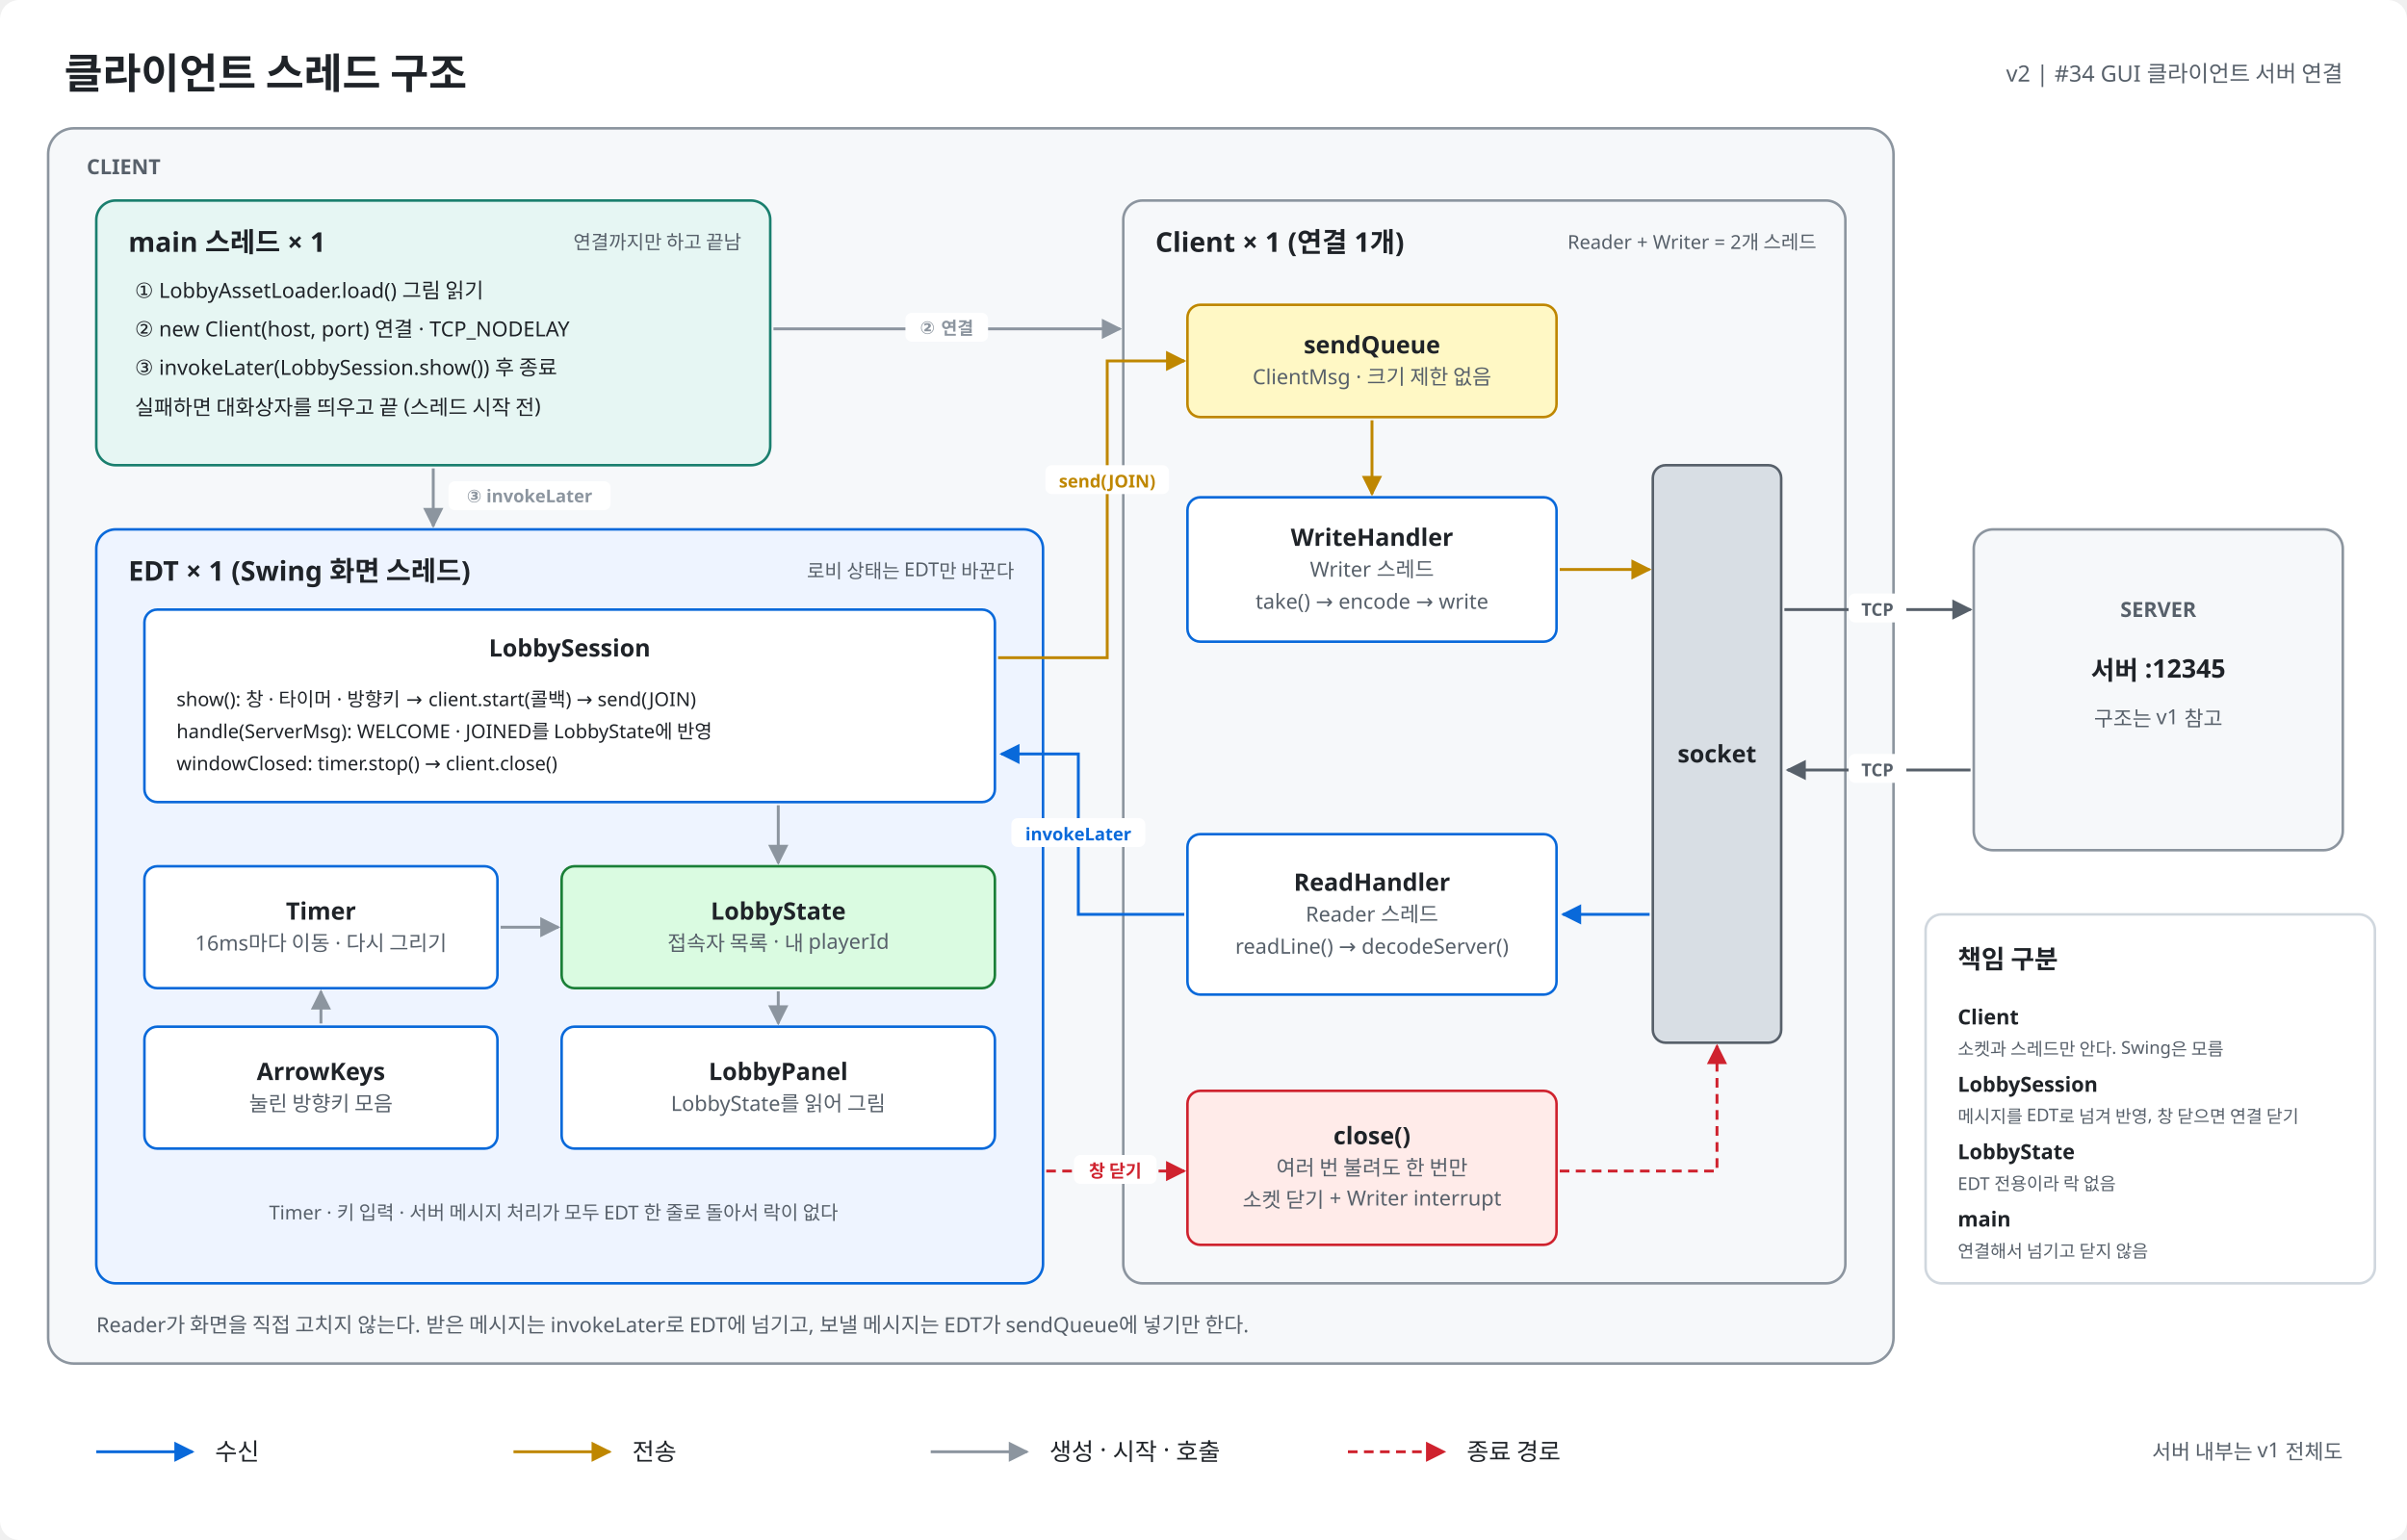
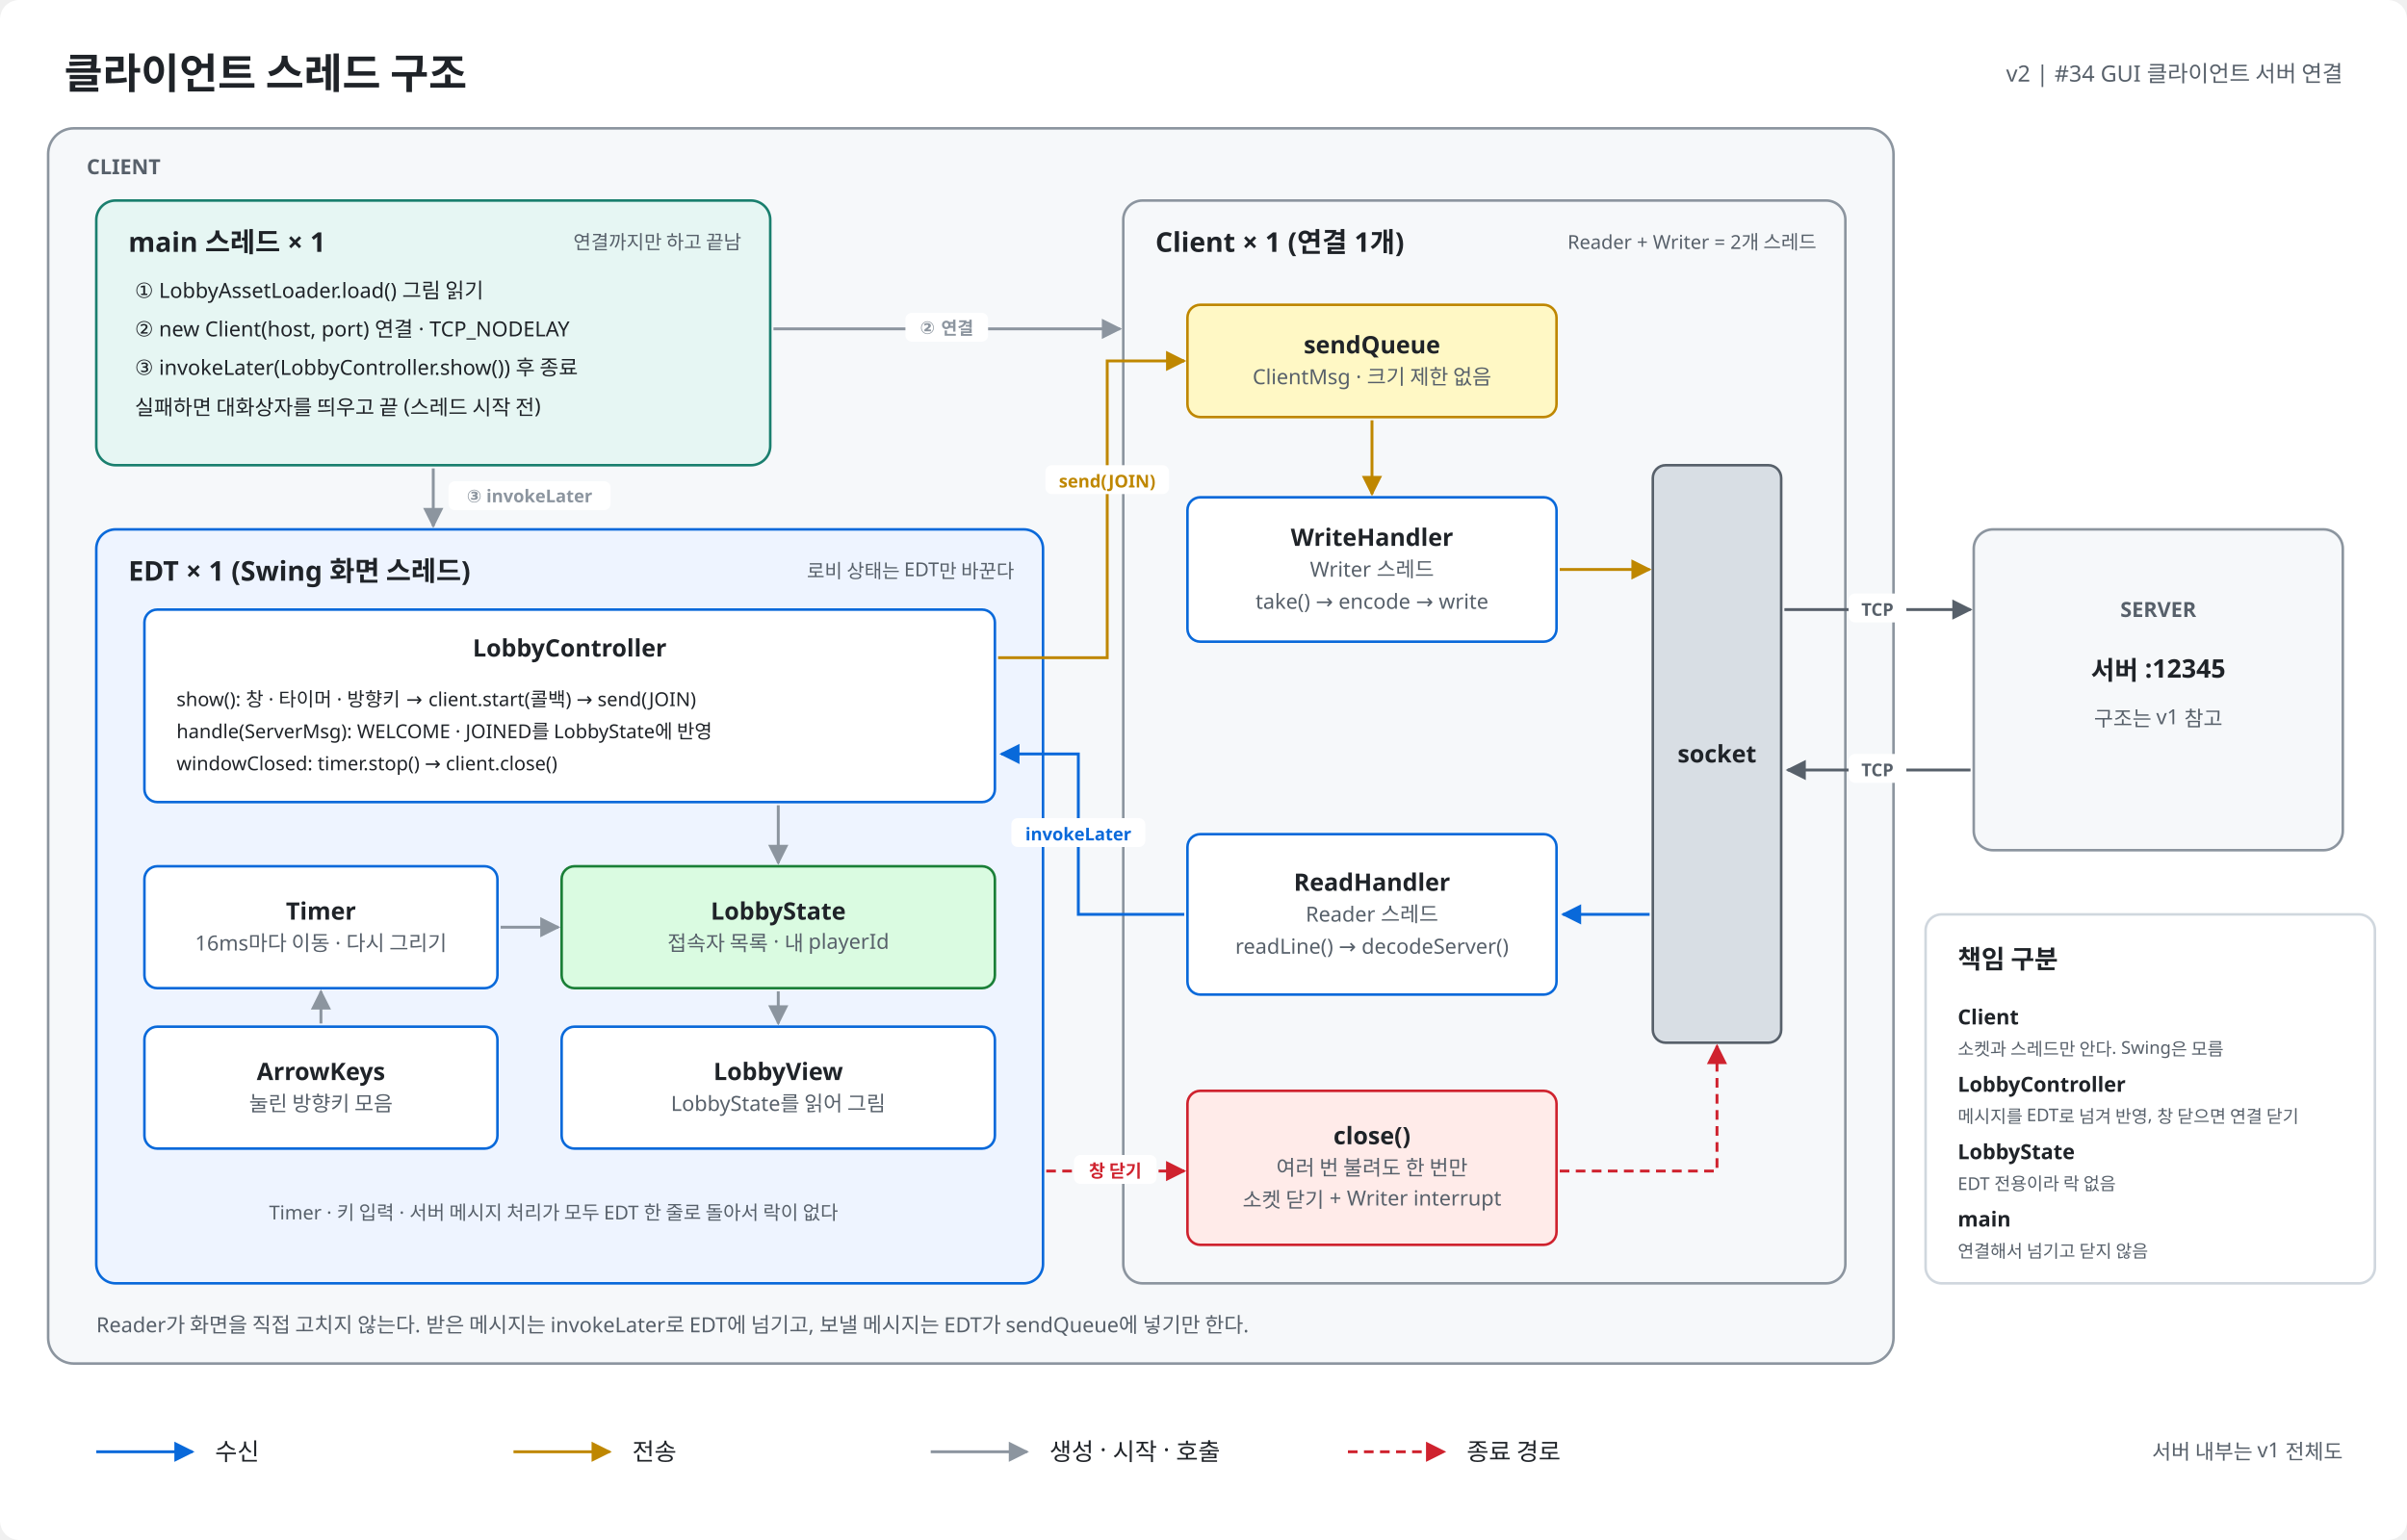
<svg xmlns="http://www.w3.org/2000/svg" viewBox="0 0 1500 960" width="1500" height="960" font-family="Pretendard, 'Malgun Gothic', 'Apple SD Gothic Neo', 'Noto Sans KR', sans-serif">
  <rect width="1500" height="960" rx="12" fill="#ffffff" />
  <defs>
    <marker id="arrow-tcp" viewBox="0 0 10 10" refX="9" refY="5" markerWidth="7" markerHeight="7" orient="auto-start-reverse">
      <path d="M 0 0 L 10 5 L 0 10 z" fill="#57606a" />
    </marker>
    <marker id="arrow-recv" viewBox="0 0 10 10" refX="9" refY="5" markerWidth="7" markerHeight="7" orient="auto-start-reverse">
      <path d="M 0 0 L 10 5 L 0 10 z" fill="#0969da" />
    </marker>
    <marker id="arrow-loop" viewBox="0 0 10 10" refX="9" refY="5" markerWidth="7" markerHeight="7" orient="auto-start-reverse">
      <path d="M 0 0 L 10 5 L 0 10 z" fill="#1a7f37" />
    </marker>
    <marker id="arrow-send" viewBox="0 0 10 10" refX="9" refY="5" markerWidth="7" markerHeight="7" orient="auto-start-reverse">
      <path d="M 0 0 L 10 5 L 0 10 z" fill="#bf8700" />
    </marker>
    <marker id="arrow-make" viewBox="0 0 10 10" refX="9" refY="5" markerWidth="7" markerHeight="7" orient="auto-start-reverse">
      <path d="M 0 0 L 10 5 L 0 10 z" fill="#8c959f" />
    </marker>
    <marker id="arrow-close" viewBox="0 0 10 10" refX="9" refY="5" markerWidth="7" markerHeight="7" orient="auto-start-reverse">
      <path d="M 0 0 L 10 5 L 0 10 z" fill="#cf222e" />
    </marker>
  </defs>
  <text x="40" y="46" font-size="26" font-weight="700" text-anchor="start" dominant-baseline="middle" fill="#1f2328">클라이언트 스레드 구조</text>
  <text x="1460" y="46" font-size="14" font-weight="400" text-anchor="end" dominant-baseline="middle" fill="#57606a">v2  |  #34 GUI 클라이언트 서버 연결</text>
  <rect x="30" y="80" width="1150" height="770" rx="16" fill="#f6f8fa" stroke="#8c959f" stroke-width="1.6" />
  <text x="54" y="104" font-size="13" font-weight="700" text-anchor="start" dominant-baseline="middle" fill="#57606a">CLIENT</text>
  <rect x="60" y="125" width="420" height="165" rx="12" fill="#e6f6f3" stroke="#1a7f6e" stroke-width="1.6" />
  <text x="80" y="151" font-size="17" font-weight="700" text-anchor="start" dominant-baseline="middle" fill="#1f2328">main 스레드 × 1</text>
  <text x="462" y="151" font-size="12" font-weight="400" text-anchor="end" dominant-baseline="middle" fill="#57606a">연결까지만 하고 끝남</text>
  <text x="84" y="182" font-size="13" font-weight="400" text-anchor="start" dominant-baseline="middle" fill="#1f2328">① LobbyAssetLoader.load()  그림 읽기</text>
  <text x="84" y="206" font-size="13" font-weight="400" text-anchor="start" dominant-baseline="middle" fill="#1f2328">② new Client(host, port)  연결 · TCP_NODELAY</text>
-   <text x="84" y="230" font-size="13" font-weight="400" text-anchor="start" dominant-baseline="middle" fill="#1f2328">③ invokeLater(LobbySession.show())  후 종료</text>
+   <text x="84" y="230" font-size="13" font-weight="400" text-anchor="start" dominant-baseline="middle" fill="#1f2328">③ invokeLater(LobbyController.show())  후 종료</text>
  <text x="84" y="254" font-size="13" font-weight="400" text-anchor="start" dominant-baseline="middle" fill="#1f2328">실패하면 대화상자를 띄우고 끝 (스레드 시작 전)</text>
  <rect x="60" y="330" width="590" height="470" rx="12" fill="#eef4ff" stroke="#0969da" stroke-width="1.6" />
  <text x="80" y="356" font-size="17" font-weight="700" text-anchor="start" dominant-baseline="middle" fill="#1f2328">EDT × 1  (Swing 화면 스레드)</text>
  <text x="632" y="356" font-size="12" font-weight="400" text-anchor="end" dominant-baseline="middle" fill="#57606a">로비 상태는 EDT만 바꾼다</text>
  <rect x="90" y="380" width="530" height="120" rx="8" fill="#ffffff" stroke="#0969da" stroke-width="1.6" />
-   <text x="355" y="404" font-size="15" font-weight="600" text-anchor="middle" dominant-baseline="middle" fill="#1f2328">LobbySession</text>
+   <text x="355" y="404" font-size="15" font-weight="600" text-anchor="middle" dominant-baseline="middle" fill="#1f2328">LobbyController</text>
  <text x="110" y="436" font-size="12" font-weight="400" text-anchor="start" dominant-baseline="middle" fill="#1f2328">show(): 창 · 타이머 · 방향키 → client.start(콜백) → send(JOIN)</text>
  <text x="110" y="456" font-size="12" font-weight="400" text-anchor="start" dominant-baseline="middle" fill="#1f2328">handle(ServerMsg): WELCOME · JOINED를 LobbyState에 반영</text>
  <text x="110" y="476" font-size="12" font-weight="400" text-anchor="start" dominant-baseline="middle" fill="#1f2328">windowClosed: timer.stop() → client.close()</text>
  <rect x="90" y="540" width="220" height="76" rx="8" fill="#ffffff" stroke="#0969da" stroke-width="1.6" />
  <text x="200.0" y="568.0" font-size="15" font-weight="600" text-anchor="middle" dominant-baseline="middle" fill="#1f2328">Timer</text>
  <text x="200.0" y="588.0" font-size="13" font-weight="400" text-anchor="middle" dominant-baseline="middle" fill="#57606a">16ms마다 이동 · 다시 그리기</text>
  <rect x="90" y="640" width="220" height="76" rx="8" fill="#ffffff" stroke="#0969da" stroke-width="1.6" />
  <text x="200.0" y="668.0" font-size="15" font-weight="600" text-anchor="middle" dominant-baseline="middle" fill="#1f2328">ArrowKeys</text>
  <text x="200.0" y="688.0" font-size="13" font-weight="400" text-anchor="middle" dominant-baseline="middle" fill="#57606a">눌린 방향키 모음</text>
  <rect x="350" y="540" width="270" height="76" rx="8" fill="#dafbe1" stroke="#1a7f37" stroke-width="1.6" />
  <text x="485.0" y="568.0" font-size="15" font-weight="600" text-anchor="middle" dominant-baseline="middle" fill="#1f2328">LobbyState</text>
  <text x="485.0" y="588.0" font-size="13" font-weight="400" text-anchor="middle" dominant-baseline="middle" fill="#57606a">접속자 목록 · 내 playerId</text>
  <rect x="350" y="640" width="270" height="76" rx="8" fill="#ffffff" stroke="#0969da" stroke-width="1.6" />
-   <text x="485.0" y="668.0" font-size="15" font-weight="600" text-anchor="middle" dominant-baseline="middle" fill="#1f2328">LobbyPanel</text>
+   <text x="485.0" y="668.0" font-size="15" font-weight="600" text-anchor="middle" dominant-baseline="middle" fill="#1f2328">LobbyView</text>
  <text x="485.0" y="688.0" font-size="13" font-weight="400" text-anchor="middle" dominant-baseline="middle" fill="#57606a">LobbyState를 읽어 그림</text>
  <path d="M 312 578 L 348 578" fill="none" stroke="#8c959f" stroke-width="1.8" marker-end="url(#arrow-make)" />
  <path d="M 200 638 L 200 618" fill="none" stroke="#8c959f" stroke-width="1.8" marker-end="url(#arrow-make)" />
  <path d="M 485 618 L 485 638" fill="none" stroke="#8c959f" stroke-width="1.8" marker-end="url(#arrow-make)" />
  <path d="M 485 502 L 485 538" fill="none" stroke="#8c959f" stroke-width="1.8" marker-end="url(#arrow-make)" />
  <text x="345" y="756" font-size="12" font-weight="400" text-anchor="middle" dominant-baseline="middle" fill="#57606a">Timer · 키 입력 · 서버 메시지 처리가 모두 EDT 한 줄로 돌아서 락이 없다</text>
  <rect x="700" y="125" width="450" height="675" rx="12" fill="#f6f8fa" stroke="#8c959f" stroke-width="1.6" />
  <text x="720" y="151" font-size="17" font-weight="700" text-anchor="start" dominant-baseline="middle" fill="#1f2328">Client × 1  (연결 1개)</text>
  <text x="1132" y="151" font-size="12" font-weight="400" text-anchor="end" dominant-baseline="middle" fill="#57606a">Reader + Writer = 2개 스레드</text>
  <rect x="740" y="190" width="230" height="70" rx="8" fill="#fff8c5" stroke="#bf8700" stroke-width="1.6" />
  <text x="855.0" y="215.0" font-size="15" font-weight="600" text-anchor="middle" dominant-baseline="middle" fill="#1f2328">sendQueue</text>
  <text x="855.0" y="235.0" font-size="13" font-weight="400" text-anchor="middle" dominant-baseline="middle" fill="#57606a">ClientMsg · 크기 제한 없음</text>
  <rect x="740" y="310" width="230" height="90" rx="8" fill="#ffffff" stroke="#0969da" stroke-width="1.6" />
  <text x="855.0" y="335.0" font-size="15" font-weight="600" text-anchor="middle" dominant-baseline="middle" fill="#1f2328">WriteHandler</text>
  <text x="855.0" y="355.0" font-size="13" font-weight="400" text-anchor="middle" dominant-baseline="middle" fill="#57606a">Writer 스레드</text>
  <text x="855.0" y="375.0" font-size="13" font-weight="400" text-anchor="middle" dominant-baseline="middle" fill="#57606a">take() → encode → write</text>
  <rect x="740" y="520" width="230" height="100" rx="8" fill="#ffffff" stroke="#0969da" stroke-width="1.6" />
  <text x="855.0" y="550.0" font-size="15" font-weight="600" text-anchor="middle" dominant-baseline="middle" fill="#1f2328">ReadHandler</text>
  <text x="855.0" y="570.0" font-size="13" font-weight="400" text-anchor="middle" dominant-baseline="middle" fill="#57606a">Reader 스레드</text>
  <text x="855.0" y="590.0" font-size="13" font-weight="400" text-anchor="middle" dominant-baseline="middle" fill="#57606a">readLine() → decodeServer()</text>
  <rect x="740" y="680" width="230" height="96" rx="8" fill="#ffebe9" stroke="#cf222e" stroke-width="1.6" />
  <text x="855.0" y="708.0" font-size="15" font-weight="600" text-anchor="middle" dominant-baseline="middle" fill="#1f2328">close()</text>
  <text x="855.0" y="728.0" font-size="13" font-weight="400" text-anchor="middle" dominant-baseline="middle" fill="#57606a">여러 번 불려도 한 번만</text>
  <text x="855.0" y="748.0" font-size="13" font-weight="400" text-anchor="middle" dominant-baseline="middle" fill="#57606a">소켓 닫기 + Writer interrupt</text>
  <rect x="1030" y="290" width="80" height="360" rx="8" fill="#d8dee4" stroke="#57606a" stroke-width="1.6" />
  <text x="1070.0" y="470.0" font-size="15" font-weight="600" text-anchor="middle" dominant-baseline="middle" fill="#1f2328">socket</text>
  <rect x="1230" y="330" width="230" height="200" rx="12" fill="#f6f8fa" stroke="#8c959f" stroke-width="1.6" />
  <text x="1345" y="380" font-size="13" font-weight="700" text-anchor="middle" dominant-baseline="middle" fill="#57606a">SERVER</text>
  <text x="1345" y="418" font-size="16" font-weight="600" text-anchor="middle" dominant-baseline="middle" fill="#1f2328">서버 :12345</text>
  <text x="1345" y="448" font-size="13" font-weight="400" text-anchor="middle" dominant-baseline="middle" fill="#57606a">구조는 v1 참고</text>
  <path d="M 482 205 L 698 205" fill="none" stroke="#8c959f" stroke-width="1.8" marker-end="url(#arrow-make)" />
  <rect x="564.25" y="195" width="51.5" height="18" rx="4" fill="#ffffff" />
  <text x="590" y="205" font-size="11" font-weight="600" text-anchor="middle" dominant-baseline="middle" fill="#8c959f">② 연결</text>
  <path d="M 270 292 L 270 328" fill="none" stroke="#8c959f" stroke-width="1.8" marker-end="url(#arrow-make)" />
  <rect x="279.5" y="300" width="101" height="18" rx="4" fill="#ffffff" />
  <text x="330" y="310" font-size="11" font-weight="600" text-anchor="middle" dominant-baseline="middle" fill="#8c959f">③ invokeLater</text>
  <path d="M 622 410 L 690 410 L 690 225 L 738 225" fill="none" stroke="#bf8700" stroke-width="1.8" marker-end="url(#arrow-send)" />
  <rect x="651.5" y="290" width="77" height="18" rx="4" fill="#ffffff" />
  <text x="690" y="300" font-size="11" font-weight="600" text-anchor="middle" dominant-baseline="middle" fill="#bf8700">send(JOIN)</text>
  <path d="M 855 262 L 855 308" fill="none" stroke="#bf8700" stroke-width="1.8" marker-end="url(#arrow-send)" />
  <path d="M 972 355 L 1028 355" fill="none" stroke="#bf8700" stroke-width="1.8" marker-end="url(#arrow-send)" />
  <path d="M 1112 380 L 1228 380" fill="none" stroke="#57606a" stroke-width="1.8" marker-end="url(#arrow-tcp)" />
  <rect x="1152" y="370" width="36" height="18" rx="4" fill="#ffffff" />
  <text x="1170" y="380" font-size="11" font-weight="600" text-anchor="middle" dominant-baseline="middle" fill="#57606a">TCP</text>
  <path d="M 1228 480 L 1114 480" fill="none" stroke="#57606a" stroke-width="1.8" marker-end="url(#arrow-tcp)" />
  <rect x="1152" y="470" width="36" height="18" rx="4" fill="#ffffff" />
  <text x="1170" y="480" font-size="11" font-weight="600" text-anchor="middle" dominant-baseline="middle" fill="#57606a">TCP</text>
  <path d="M 1028 570 L 974 570" fill="none" stroke="#0969da" stroke-width="1.8" marker-end="url(#arrow-recv)" />
  <path d="M 738 570 L 672 570 L 672 470 L 624 470" fill="none" stroke="#0969da" stroke-width="1.8" marker-end="url(#arrow-recv)" />
  <rect x="630.25" y="510" width="83.5" height="18" rx="4" fill="#ffffff" />
  <text x="672" y="520" font-size="11" font-weight="600" text-anchor="middle" dominant-baseline="middle" fill="#0969da">invokeLater</text>
  <path d="M 652 730 L 738 730" fill="none" stroke="#cf222e" stroke-width="1.8" stroke-dasharray="6 4" marker-end="url(#arrow-close)" />
  <rect x="669.25" y="720" width="51.5" height="18" rx="4" fill="#ffffff" />
  <text x="695" y="730" font-size="11" font-weight="600" text-anchor="middle" dominant-baseline="middle" fill="#cf222e">창 닫기</text>
  <path d="M 972 730 L 1070 730 L 1070 652" fill="none" stroke="#cf222e" stroke-width="1.8" stroke-dasharray="6 4" marker-end="url(#arrow-close)" />
  <rect x="1200" y="570" width="280" height="230" rx="10" fill="#ffffff" stroke="#d0d7de" stroke-width="1.6" />
  <text x="1220" y="598" font-size="16" font-weight="700" text-anchor="start" dominant-baseline="middle" fill="#1f2328">책임 구분</text>
  <text x="1220" y="634" font-size="13" font-weight="700" text-anchor="start" dominant-baseline="middle" fill="#1f2328">Client</text>
  <text x="1220" y="654" font-size="11" font-weight="400" text-anchor="start" dominant-baseline="middle" fill="#57606a">소켓과 스레드만 안다. Swing은 모름</text>
-   <text x="1220" y="676" font-size="13" font-weight="700" text-anchor="start" dominant-baseline="middle" fill="#1f2328">LobbySession</text>
+   <text x="1220" y="676" font-size="13" font-weight="700" text-anchor="start" dominant-baseline="middle" fill="#1f2328">LobbyController</text>
  <text x="1220" y="696" font-size="11" font-weight="400" text-anchor="start" dominant-baseline="middle" fill="#57606a">메시지를 EDT로 넘겨 반영, 창 닫으면 연결 닫기</text>
  <text x="1220" y="718" font-size="13" font-weight="700" text-anchor="start" dominant-baseline="middle" fill="#1f2328">LobbyState</text>
  <text x="1220" y="738" font-size="11" font-weight="400" text-anchor="start" dominant-baseline="middle" fill="#57606a">EDT 전용이라 락 없음</text>
  <text x="1220" y="760" font-size="13" font-weight="700" text-anchor="start" dominant-baseline="middle" fill="#1f2328">main</text>
  <text x="1220" y="780" font-size="11" font-weight="400" text-anchor="start" dominant-baseline="middle" fill="#57606a">연결해서 넘기고 닫지 않음</text>
  <text x="60" y="826" font-size="13" font-weight="400" text-anchor="start" dominant-baseline="middle" fill="#57606a">Reader가 화면을 직접 고치지 않는다. 받은 메시지는 invokeLater로 EDT에 넘기고, 보낼 메시지는 EDT가 sendQueue에 넣기만 한다.</text>
  <path d="M 60 905 L 120 905" fill="none" stroke="#0969da" stroke-width="1.8" marker-end="url(#arrow-recv)" />
  <text x="134" y="905" font-size="15" font-weight="500" text-anchor="start" dominant-baseline="middle" fill="#1f2328">수신</text>
  <path d="M 320 905 L 380 905" fill="none" stroke="#bf8700" stroke-width="1.8" marker-end="url(#arrow-send)" />
  <text x="394" y="905" font-size="15" font-weight="500" text-anchor="start" dominant-baseline="middle" fill="#1f2328">전송</text>
  <path d="M 580 905 L 640 905" fill="none" stroke="#8c959f" stroke-width="1.8" marker-end="url(#arrow-make)" />
  <text x="654" y="905" font-size="15" font-weight="500" text-anchor="start" dominant-baseline="middle" fill="#1f2328">생성 · 시작 · 호출</text>
  <path d="M 840 905 L 900 905" fill="none" stroke="#cf222e" stroke-width="1.8" stroke-dasharray="6 4" marker-end="url(#arrow-close)" />
  <text x="914" y="905" font-size="15" font-weight="500" text-anchor="start" dominant-baseline="middle" fill="#1f2328">종료 경로</text>
  <text x="1460" y="905" font-size="13" font-weight="400" text-anchor="end" dominant-baseline="middle" fill="#57606a">서버 내부는 v1 전체도</text>
</svg>
